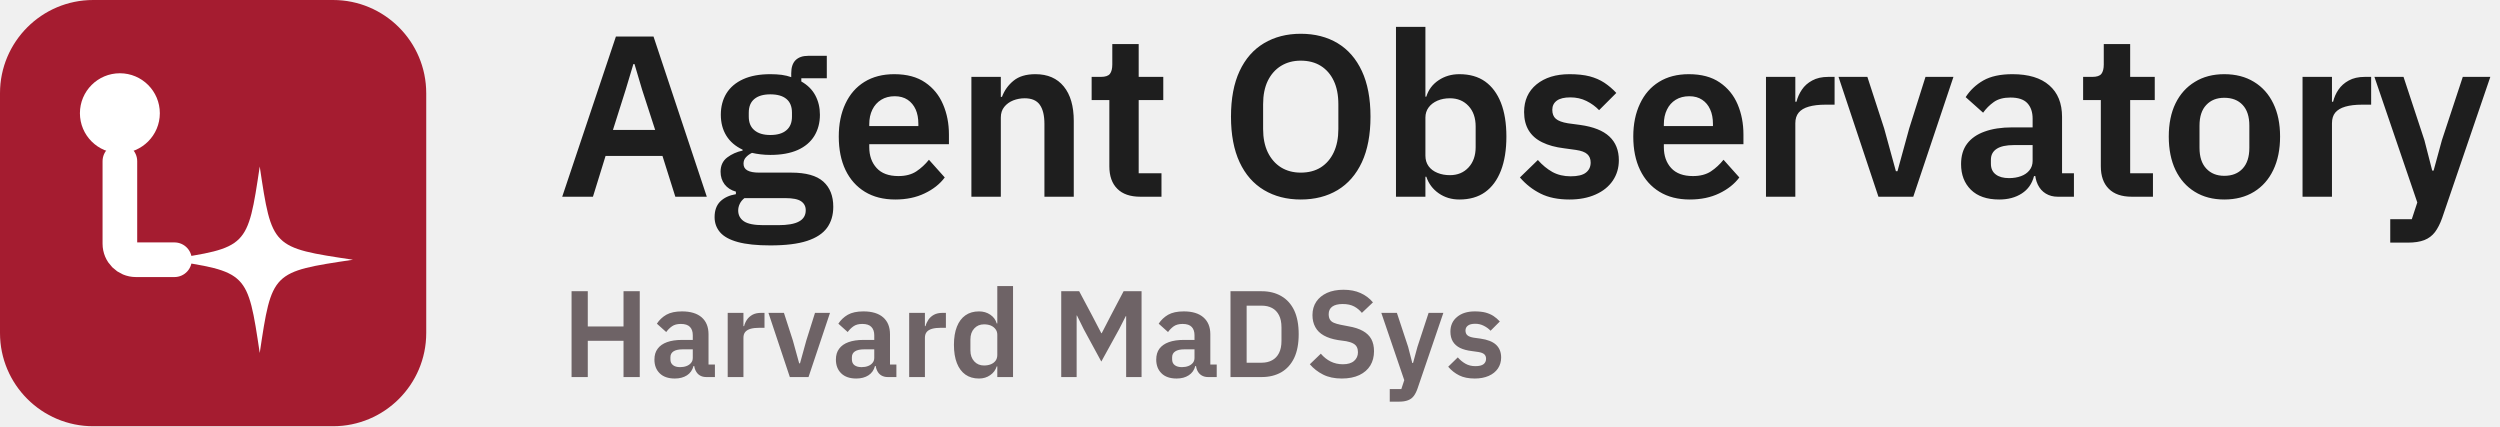
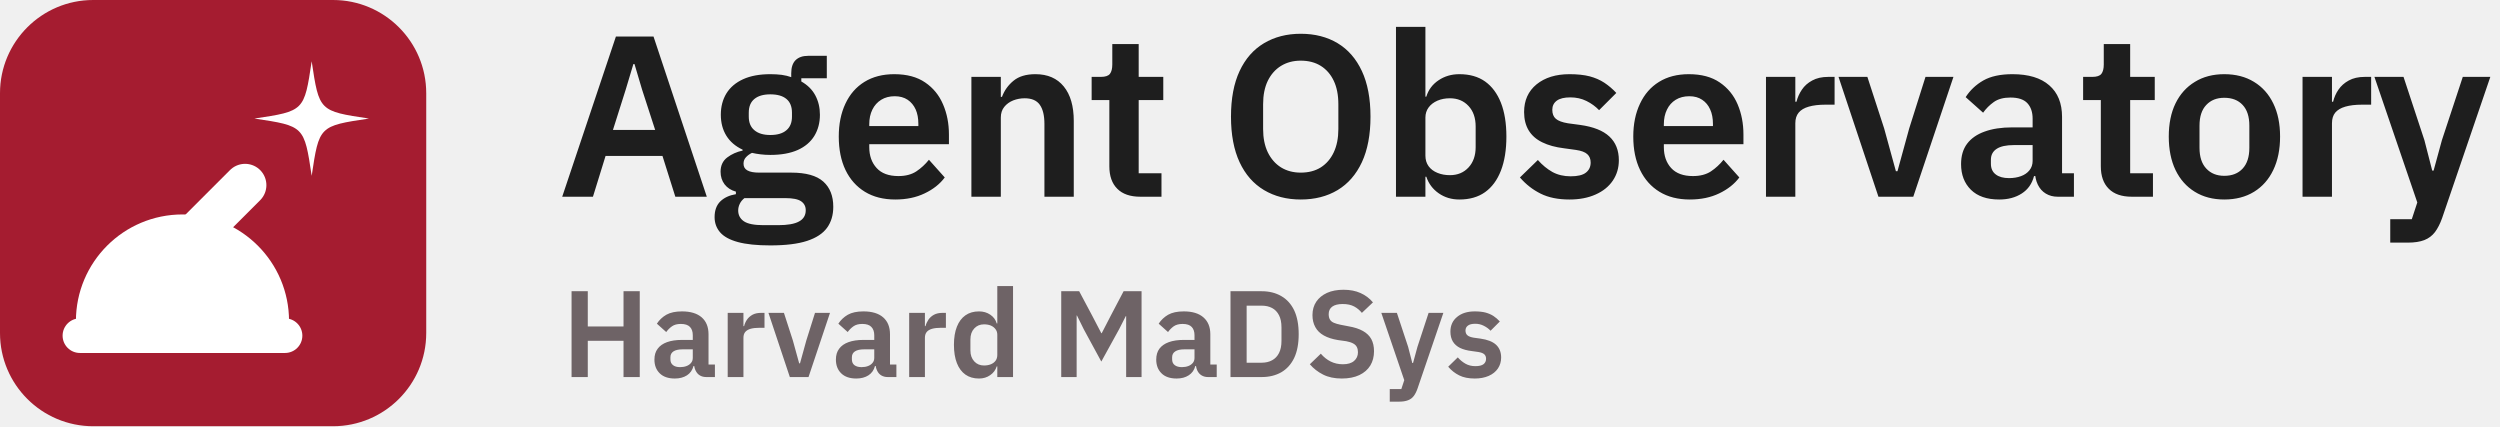
<svg xmlns="http://www.w3.org/2000/svg" viewBox="0 0 305 52" width="305" height="52" role="img" aria-label="Agent Observatory, Harvard MaDSys">
  <g transform="scale(1.625)">
    <rect width="32" height="32" rx="7" fill="#A51C30" />
-     <circle cx="9" cy="8.5" r="3" fill="#fff" />
-     <path d="M9 12.1V18.3a1.2 1.2 0 0 0 1.2 1.2H13.1" fill="none" stroke="#fff" stroke-width="2.6" stroke-linecap="round" stroke-linejoin="round" />
-     <path d="M19.5 12.5C20.41 18.59 20.41 18.59 26.5 19.5C20.41 20.41 20.41 20.41 19.5 26.5C18.59 20.41 18.59 20.41 12.5 19.5C18.59 18.59 18.59 18.59 19.5 12.5Z" fill="#fff" />
+     <path d="M5.7 24.1a8 8 0 0 1 16 0z" fill="#fff" />
+     <path d="M14.4 17.9L18.4 13.9" stroke="#fff" stroke-width="3.2" stroke-linecap="round" />
+     <rect x="4.7" y="23.9" width="18" height="2.6" rx="1.3" fill="#fff" />
+     <path d="M23.4 4.6C23.96 8.34 23.96 8.34 27.7 8.9C23.96 9.46 23.96 9.46 23.4 13.2C22.84 9.46 22.84 9.46 19.1 8.9C22.84 8.34 22.84 8.34 23.4 4.6Z" fill="#fff" />
  </g>
  <path transform="translate(68 24)" fill="#1e1e1e" d="M18.23 0H14.39L12.82 -4.98H5.88L4.34 0H0.59L7.14 -19.54H11.73ZM11.93 -8.15 10.33 -13.08 9.41 -16.18H9.27L8.34 -13.08L6.78 -8.15ZM33.66 1.23Q33.66 2.74 32.9 3.79Q32.14 4.84 30.46 5.39Q28.78 5.94 25.98 5.94Q23.52 5.94 22.02 5.53Q20.52 5.12 19.85 4.34Q19.18 3.56 19.18 2.49Q19.18 1.26 19.88 0.57Q20.58 -0.11 21.78 -0.31V-0.62Q20.89 -0.87 20.4 -1.51Q19.91 -2.16 19.91 -3.05Q19.91 -4.17 20.72 -4.79Q21.53 -5.4 22.6 -5.63V-5.74Q21.28 -6.36 20.61 -7.45Q19.94 -8.54 19.94 -10Q19.94 -11.48 20.62 -12.6Q21.31 -13.72 22.67 -14.34Q24.02 -14.95 25.98 -14.95Q26.71 -14.95 27.36 -14.87Q28 -14.78 28.53 -14.59V-15.06Q28.53 -16.13 29.06 -16.66Q29.6 -17.19 30.6 -17.19H32.87V-14.45H29.76V-14.06Q30.91 -13.41 31.47 -12.36Q32.03 -11.31 32.03 -10Q32.03 -8.54 31.35 -7.42Q30.66 -6.3 29.32 -5.7Q27.97 -5.1 25.98 -5.1Q25.37 -5.1 24.79 -5.17Q24.22 -5.24 23.74 -5.35Q23.32 -5.15 23.02 -4.83Q22.71 -4.51 22.71 -4.03Q22.71 -3.47 23.18 -3.21Q23.66 -2.94 24.61 -2.94H28.53Q31.22 -2.94 32.44 -1.85Q33.66 -0.76 33.66 1.23ZM30.3 1.65Q30.3 0.95 29.74 0.56Q29.18 0.17 27.8 0.17H22.82Q22.43 0.48 22.25 0.87Q22.06 1.26 22.06 1.68Q22.06 2.52 22.76 3Q23.46 3.47 25.14 3.47H26.94Q28.67 3.47 29.48 3.02Q30.3 2.58 30.3 1.65ZM25.98 -7.53Q27.27 -7.53 27.94 -8.11Q28.62 -8.68 28.62 -9.77V-10.25Q28.62 -11.37 27.94 -11.93Q27.27 -12.49 25.98 -12.49Q24.72 -12.49 24.04 -11.93Q23.35 -11.37 23.35 -10.25V-9.77Q23.35 -8.68 24.04 -8.11Q24.72 -7.53 25.98 -7.53ZM41.22 0.34Q39.06 0.34 37.52 -0.6Q35.98 -1.54 35.15 -3.26Q34.33 -4.98 34.33 -7.34Q34.33 -9.63 35.14 -11.35Q35.95 -13.08 37.46 -14.01Q38.98 -14.95 41.1 -14.95Q43.4 -14.95 44.87 -13.94Q46.34 -12.94 47.05 -11.27Q47.77 -9.6 47.77 -7.59V-6.41H38.05V-6.05Q38.05 -4.48 38.95 -3.5Q39.84 -2.52 41.61 -2.52Q42.92 -2.52 43.79 -3.09Q44.66 -3.67 45.33 -4.51L47.26 -2.35Q46.37 -1.15 44.81 -0.41Q43.26 0.34 41.22 0.34ZM41.16 -12.26Q40.21 -12.26 39.51 -11.83Q38.81 -11.4 38.43 -10.63Q38.05 -9.86 38.05 -8.85V-8.62H44.04V-8.88Q44.04 -9.91 43.71 -10.65Q43.37 -11.4 42.73 -11.83Q42.08 -12.26 41.16 -12.26ZM54.1 0H50.51V-14.62H54.1V-12.18H54.24Q54.68 -13.36 55.65 -14.15Q56.62 -14.95 58.32 -14.95Q60.56 -14.95 61.78 -13.45Q63 -11.96 63 -9.24V0H59.42V-8.88Q59.42 -10.42 58.86 -11.21Q58.3 -12.01 57.01 -12.01Q56.28 -12.01 55.61 -11.75Q54.94 -11.48 54.52 -10.96Q54.1 -10.44 54.1 -9.66ZM73.7 0H71.12Q69.27 0 68.31 -0.97Q67.34 -1.93 67.34 -3.72V-11.79H65.18V-14.62H66.3Q67.12 -14.62 67.41 -14.99Q67.7 -15.37 67.7 -16.13V-18.62H70.92V-14.62H73.92V-11.79H70.92V-2.86H73.7ZM90.69 0.34Q88.14 0.34 86.21 -0.81Q84.28 -1.96 83.23 -4.21Q82.18 -6.47 82.18 -9.77Q82.18 -13.08 83.23 -15.33Q84.28 -17.58 86.21 -18.73Q88.14 -19.88 90.69 -19.88Q93.27 -19.88 95.19 -18.73Q97.1 -17.58 98.15 -15.33Q99.2 -13.08 99.2 -9.77Q99.2 -6.47 98.15 -4.21Q97.1 -1.96 95.19 -0.81Q93.27 0.34 90.69 0.34ZM90.69 -2.94Q92.12 -2.94 93.14 -3.58Q94.16 -4.23 94.72 -5.42Q95.28 -6.61 95.28 -8.26V-11.28Q95.28 -12.96 94.72 -14.14Q94.16 -15.32 93.14 -15.96Q92.12 -16.6 90.69 -16.6Q89.32 -16.6 88.28 -15.96Q87.25 -15.32 86.67 -14.14Q86.1 -12.96 86.1 -11.28V-8.26Q86.1 -6.61 86.67 -5.42Q87.25 -4.23 88.28 -3.58Q89.32 -2.94 90.69 -2.94ZM102.31 0V-20.72H105.9V-12.21H106.01Q106.4 -13.47 107.51 -14.21Q108.61 -14.95 110.04 -14.95Q111.92 -14.95 113.18 -14.06Q114.44 -13.16 115.11 -11.47Q115.78 -9.77 115.78 -7.34Q115.78 -4.9 115.11 -3.18Q114.44 -1.46 113.18 -0.56Q111.92 0.34 110.04 0.34Q108.61 0.34 107.52 -0.42Q106.43 -1.18 106.01 -2.44H105.9V0ZM108.89 -2.63Q110.29 -2.63 111.16 -3.57Q112.03 -4.51 112.03 -6.05V-8.57Q112.03 -10.14 111.16 -11.07Q110.29 -12.01 108.89 -12.01Q108.05 -12.01 107.37 -11.72Q106.68 -11.42 106.29 -10.89Q105.9 -10.36 105.9 -9.66V-5.01Q105.9 -4.26 106.29 -3.72Q106.68 -3.19 107.37 -2.91Q108.05 -2.63 108.89 -2.63ZM123.48 0.34Q121.38 0.34 119.95 -0.38Q118.52 -1.09 117.43 -2.35L119.62 -4.48Q120.43 -3.56 121.39 -3.02Q122.36 -2.49 123.62 -2.49Q124.91 -2.49 125.48 -2.94Q126.06 -3.39 126.06 -4.17Q126.06 -4.82 125.65 -5.19Q125.24 -5.57 124.26 -5.71L122.81 -5.91Q121.24 -6.1 120.15 -6.64Q119.06 -7.17 118.5 -8.09Q117.94 -9.02 117.94 -10.33Q117.94 -12.46 119.46 -13.71Q120.99 -14.95 123.48 -14.95Q124.91 -14.95 125.93 -14.69Q126.95 -14.42 127.74 -13.9Q128.52 -13.38 129.19 -12.66L127.09 -10.56Q126.45 -11.23 125.55 -11.68Q124.66 -12.12 123.59 -12.12Q122.47 -12.12 121.93 -11.72Q121.38 -11.31 121.38 -10.61Q121.38 -9.88 121.81 -9.51Q122.25 -9.13 123.28 -8.96L124.77 -8.76Q127.18 -8.43 128.34 -7.35Q129.5 -6.27 129.5 -4.45Q129.5 -3.05 128.76 -1.96Q128.02 -0.87 126.66 -0.27Q125.3 0.34 123.48 0.34ZM138.15 0.34Q136 0.34 134.46 -0.6Q132.92 -1.54 132.09 -3.26Q131.26 -4.98 131.26 -7.34Q131.26 -9.63 132.08 -11.35Q132.89 -13.08 134.4 -14.01Q135.91 -14.95 138.04 -14.95Q140.34 -14.95 141.81 -13.94Q143.28 -12.94 143.99 -11.27Q144.7 -9.6 144.7 -7.59V-6.41H134.99V-6.05Q134.99 -4.48 135.88 -3.5Q136.78 -2.52 138.54 -2.52Q139.86 -2.52 140.73 -3.09Q141.6 -3.67 142.27 -4.51L144.2 -2.35Q143.3 -1.15 141.75 -0.41Q140.2 0.34 138.15 0.34ZM138.1 -12.26Q137.14 -12.26 136.44 -11.83Q135.74 -11.4 135.37 -10.63Q134.99 -9.86 134.99 -8.85V-8.62H140.98V-8.88Q140.98 -9.91 140.64 -10.65Q140.31 -11.4 139.66 -11.83Q139.02 -12.26 138.1 -12.26ZM151.03 0H147.45V-14.62H151.03V-11.59H151.17Q151.37 -12.38 151.83 -13.06Q152.29 -13.75 153.09 -14.18Q153.89 -14.62 155.04 -14.62H155.82V-11.23H154.7Q153.5 -11.23 152.67 -10.99Q151.84 -10.75 151.44 -10.26Q151.03 -9.77 151.03 -8.96ZM165.42 0H161.17L156.3 -14.62H159.82L161.87 -8.32L163.3 -3.11H163.49L164.92 -8.32L166.91 -14.62H170.32ZM185.02 0H183.04Q182.22 0 181.59 -0.38Q180.96 -0.76 180.61 -1.48Q180.26 -2.21 180.26 -3.19V-3.5L181.16 -2.52H180.15Q179.79 -1.12 178.65 -0.39Q177.52 0.34 175.9 0.34Q173.66 0.34 172.45 -0.85Q171.25 -2.04 171.25 -3.98Q171.25 -5.49 171.99 -6.47Q172.73 -7.45 174.13 -7.95Q175.53 -8.46 177.49 -8.46H179.98V-9.52Q179.98 -10.72 179.34 -11.41Q178.7 -12.1 177.27 -12.1Q176.01 -12.1 175.24 -11.55Q174.47 -11 173.94 -10.25L171.81 -12.15Q172.62 -13.41 173.96 -14.18Q175.31 -14.95 177.52 -14.95Q180.46 -14.95 182.01 -13.59Q183.57 -12.24 183.57 -9.74V-2.86H185.02ZM179.98 -6.3H177.69Q176.29 -6.3 175.59 -5.84Q174.89 -5.38 174.89 -4.51V-4.03Q174.89 -3.16 175.48 -2.72Q176.06 -2.27 177.1 -2.27Q177.91 -2.27 178.56 -2.51Q179.2 -2.74 179.59 -3.22Q179.98 -3.7 179.98 -4.37ZM194.66 0H192.08Q190.23 0 189.27 -0.97Q188.3 -1.93 188.3 -3.72V-11.79H186.14V-14.62H187.26Q188.08 -14.62 188.37 -14.99Q188.66 -15.37 188.66 -16.13V-18.62H191.88V-14.62H194.88V-11.79H191.88V-2.86H194.66ZM203.36 0.34Q201.29 0.34 199.77 -0.6Q198.24 -1.54 197.41 -3.26Q196.59 -4.98 196.59 -7.34Q196.59 -9.69 197.41 -11.38Q198.24 -13.08 199.77 -14.01Q201.29 -14.95 203.36 -14.95Q205.46 -14.95 206.99 -14.01Q208.52 -13.08 209.34 -11.38Q210.17 -9.69 210.17 -7.34Q210.17 -4.98 209.34 -3.26Q208.52 -1.54 206.99 -0.6Q205.46 0.34 203.36 0.34ZM203.36 -2.55Q204.79 -2.55 205.6 -3.43Q206.42 -4.31 206.42 -5.96V-8.68Q206.42 -10.33 205.6 -11.2Q204.79 -12.07 203.36 -12.07Q201.99 -12.07 201.17 -11.2Q200.34 -10.33 200.34 -8.68V-5.96Q200.34 -4.31 201.17 -3.43Q201.99 -2.55 203.36 -2.55ZM216.5 0H212.91V-14.62H216.5V-11.59H216.64Q216.83 -12.38 217.29 -13.06Q217.76 -13.75 218.55 -14.18Q219.35 -14.62 220.5 -14.62H221.28V-11.23H220.16Q218.96 -11.23 218.13 -10.99Q217.31 -10.75 216.9 -10.26Q216.5 -9.77 216.5 -8.96ZM229.91 -6.89 232.46 -14.62H235.82L229.94 2.6Q229.57 3.64 229.07 4.31Q228.56 4.98 227.77 5.29Q226.97 5.6 225.76 5.6H223.61V2.74H226.24L226.91 0.7L221.68 -14.62H225.23L227.78 -6.89L228.73 -3.19H228.9Z" />
  <path transform="translate(68.5 46)" fill="#6e6366" d="M7.57 0V-4.42H3.21V0H1.23V-10.47H3.21V-6.17H7.57V-10.47H9.55V0ZM18.72 0H17.66Q17.22 0 16.88 -0.2Q16.55 -0.4 16.36 -0.8Q16.17 -1.19 16.17 -1.71V-1.88L16.65 -1.35H16.11Q15.91 -0.6 15.31 -0.21Q14.7 0.18 13.83 0.18Q12.63 0.18 11.98 -0.46Q11.34 -1.09 11.34 -2.13Q11.34 -2.94 11.74 -3.46Q12.13 -3.99 12.88 -4.26Q13.63 -4.53 14.69 -4.53H16.02V-5.1Q16.02 -5.75 15.68 -6.11Q15.33 -6.48 14.56 -6.48Q13.89 -6.48 13.48 -6.19Q13.06 -5.89 12.78 -5.49L11.64 -6.51Q12.07 -7.18 12.79 -7.6Q13.52 -8.01 14.7 -8.01Q16.27 -8.01 17.11 -7.28Q17.94 -6.55 17.94 -5.22V-1.53H18.72ZM16.02 -3.38H14.79Q14.04 -3.38 13.66 -3.13Q13.29 -2.88 13.29 -2.42V-2.16Q13.29 -1.69 13.61 -1.45Q13.92 -1.21 14.47 -1.21Q14.91 -1.21 15.25 -1.34Q15.6 -1.47 15.81 -1.73Q16.02 -1.98 16.02 -2.34ZM22.2 0H20.28V-7.83H22.2V-6.21H22.28Q22.38 -6.63 22.63 -7Q22.88 -7.36 23.3 -7.6Q23.73 -7.83 24.35 -7.83H24.77V-6.01H24.17Q23.52 -6.01 23.08 -5.89Q22.64 -5.76 22.42 -5.5Q22.2 -5.23 22.2 -4.8ZM30.14 0H27.86L25.25 -7.83H27.14L28.23 -4.46L29 -1.67H29.1L29.87 -4.46L30.93 -7.83H32.76ZM40.86 0H39.79Q39.36 0 39.02 -0.2Q38.68 -0.4 38.5 -0.8Q38.31 -1.19 38.31 -1.71V-1.88L38.79 -1.35H38.25Q38.05 -0.6 37.45 -0.21Q36.84 0.18 35.97 0.18Q34.77 0.18 34.12 -0.46Q33.48 -1.09 33.48 -2.13Q33.48 -2.94 33.88 -3.46Q34.27 -3.99 35.02 -4.26Q35.77 -4.53 36.82 -4.53H38.16V-5.1Q38.16 -5.75 37.81 -6.11Q37.47 -6.48 36.7 -6.48Q36.03 -6.48 35.62 -6.19Q35.2 -5.89 34.92 -5.49L33.78 -6.51Q34.21 -7.18 34.93 -7.6Q35.65 -8.01 36.84 -8.01Q38.41 -8.01 39.25 -7.28Q40.08 -6.55 40.08 -5.22V-1.53H40.86ZM38.16 -3.38H36.93Q36.18 -3.38 35.8 -3.13Q35.43 -2.88 35.43 -2.42V-2.16Q35.43 -1.69 35.74 -1.45Q36.06 -1.21 36.61 -1.21Q37.05 -1.21 37.39 -1.34Q37.74 -1.47 37.95 -1.73Q38.16 -1.98 38.16 -2.34ZM44.34 0H42.42V-7.83H44.34V-6.21H44.41Q44.52 -6.63 44.77 -7Q45.01 -7.36 45.44 -7.6Q45.87 -7.83 46.48 -7.83H46.9V-6.01H46.3Q45.66 -6.01 45.22 -5.89Q44.77 -5.76 44.56 -5.5Q44.34 -5.23 44.34 -4.8ZM53.17 0V-1.3H53.1Q52.89 -0.63 52.3 -0.23Q51.72 0.18 50.94 0.18Q49.96 0.18 49.28 -0.3Q48.6 -0.78 48.24 -1.7Q47.88 -2.62 47.88 -3.93Q47.88 -5.23 48.24 -6.14Q48.6 -7.05 49.28 -7.53Q49.96 -8.01 50.94 -8.01Q51.72 -8.01 52.31 -7.61Q52.91 -7.21 53.1 -6.54H53.17V-11.1H55.09V0ZM51.55 -1.41Q52.02 -1.41 52.39 -1.56Q52.75 -1.71 52.96 -1.99Q53.17 -2.28 53.17 -2.69V-5.17Q53.17 -5.55 52.96 -5.83Q52.75 -6.12 52.39 -6.28Q52.02 -6.43 51.55 -6.43Q50.82 -6.43 50.36 -5.93Q49.89 -5.43 49.89 -4.59V-3.24Q49.89 -2.42 50.36 -1.91Q50.82 -1.41 51.55 -1.41ZM60.97 0V-10.47H63.16L64.74 -7.5L65.86 -5.35H65.91L67.02 -7.5L68.58 -10.47H70.77V0H68.89V-5.79V-7.44H68.85L68.04 -5.85L65.86 -1.89L63.72 -5.83L62.89 -7.51H62.85V-5.79V0ZM79.94 0H78.87Q78.44 0 78.1 -0.2Q77.76 -0.4 77.57 -0.8Q77.39 -1.19 77.39 -1.71V-1.88L77.86 -1.35H77.33Q77.13 -0.6 76.52 -0.21Q75.92 0.18 75.05 0.18Q73.84 0.18 73.2 -0.46Q72.56 -1.09 72.56 -2.13Q72.56 -2.94 72.95 -3.46Q73.35 -3.99 74.1 -4.26Q74.85 -4.53 75.9 -4.53H77.23V-5.1Q77.23 -5.75 76.89 -6.11Q76.55 -6.48 75.78 -6.48Q75.11 -6.48 74.69 -6.19Q74.28 -5.89 74 -5.49L72.86 -6.51Q73.29 -7.18 74.01 -7.6Q74.73 -8.01 75.92 -8.01Q77.49 -8.01 78.32 -7.28Q79.16 -6.55 79.16 -5.22V-1.53H79.94ZM77.23 -3.38H76Q75.25 -3.38 74.88 -3.13Q74.5 -2.88 74.5 -2.42V-2.16Q74.5 -1.69 74.82 -1.45Q75.14 -1.21 75.69 -1.21Q76.12 -1.21 76.47 -1.34Q76.81 -1.47 77.03 -1.73Q77.23 -1.98 77.23 -2.34ZM81.62 0V-10.47H85.43Q86.79 -10.47 87.81 -9.88Q88.83 -9.3 89.39 -8.14Q89.94 -6.97 89.94 -5.23Q89.94 -3.49 89.39 -2.33Q88.83 -1.17 87.81 -0.58Q86.79 0 85.43 0ZM83.59 -1.75H85.43Q86.16 -1.75 86.7 -2.05Q87.24 -2.34 87.54 -2.93Q87.84 -3.52 87.84 -4.41V-6.06Q87.84 -6.96 87.54 -7.54Q87.24 -8.13 86.7 -8.42Q86.16 -8.71 85.43 -8.71H83.59ZM95.2 0.18Q93.87 0.18 92.92 -0.3Q91.97 -0.78 91.3 -1.56L92.64 -2.85Q93.18 -2.22 93.85 -1.89Q94.52 -1.56 95.33 -1.56Q96.24 -1.56 96.7 -1.97Q97.17 -2.37 97.17 -3.03Q97.17 -3.39 97.04 -3.65Q96.91 -3.92 96.6 -4.09Q96.28 -4.27 95.75 -4.37L94.75 -4.51Q93.7 -4.68 93.01 -5.07Q92.31 -5.46 91.97 -6.09Q91.62 -6.72 91.62 -7.56Q91.62 -8.5 92.09 -9.2Q92.55 -9.88 93.4 -10.27Q94.25 -10.65 95.41 -10.65Q96.6 -10.65 97.48 -10.25Q98.37 -9.86 99 -9.11L97.65 -7.83Q97.26 -8.31 96.71 -8.61Q96.15 -8.91 95.31 -8.91Q94.47 -8.91 94.03 -8.59Q93.6 -8.27 93.6 -7.68Q93.6 -7.27 93.75 -7.02Q93.9 -6.76 94.23 -6.62Q94.56 -6.48 95.05 -6.38L96.03 -6.19Q97.09 -6.01 97.78 -5.62Q98.47 -5.23 98.8 -4.63Q99.13 -4.02 99.13 -3.15Q99.13 -2.16 98.68 -1.41Q98.22 -0.66 97.34 -0.24Q96.45 0.18 95.2 0.18ZM104.43 -3.69 105.79 -7.83H107.59L104.44 1.4Q104.25 1.95 103.98 2.31Q103.71 2.67 103.28 2.83Q102.85 3 102.21 3H101.05V1.47H102.46L102.82 0.38L100.02 -7.83H101.92L103.29 -3.69L103.8 -1.71H103.89ZM111.42 0.18Q110.29 0.18 109.53 -0.2Q108.76 -0.58 108.18 -1.26L109.35 -2.4Q109.78 -1.91 110.3 -1.62Q110.82 -1.33 111.49 -1.33Q112.18 -1.33 112.49 -1.57Q112.8 -1.81 112.8 -2.23Q112.8 -2.58 112.58 -2.78Q112.36 -2.98 111.84 -3.06L111.06 -3.17Q110.22 -3.27 109.63 -3.55Q109.05 -3.84 108.75 -4.33Q108.45 -4.83 108.45 -5.54Q108.45 -6.67 109.27 -7.34Q110.08 -8.01 111.42 -8.01Q112.18 -8.01 112.73 -7.87Q113.28 -7.72 113.7 -7.45Q114.12 -7.17 114.48 -6.78L113.35 -5.65Q113.01 -6.01 112.53 -6.25Q112.05 -6.5 111.48 -6.5Q110.88 -6.5 110.59 -6.28Q110.29 -6.06 110.29 -5.68Q110.29 -5.29 110.53 -5.09Q110.76 -4.89 111.31 -4.8L112.11 -4.69Q113.4 -4.51 114.02 -3.94Q114.64 -3.36 114.64 -2.38Q114.64 -1.64 114.25 -1.05Q113.85 -0.46 113.12 -0.14Q112.39 0.18 111.42 0.18Z" />
</svg>
